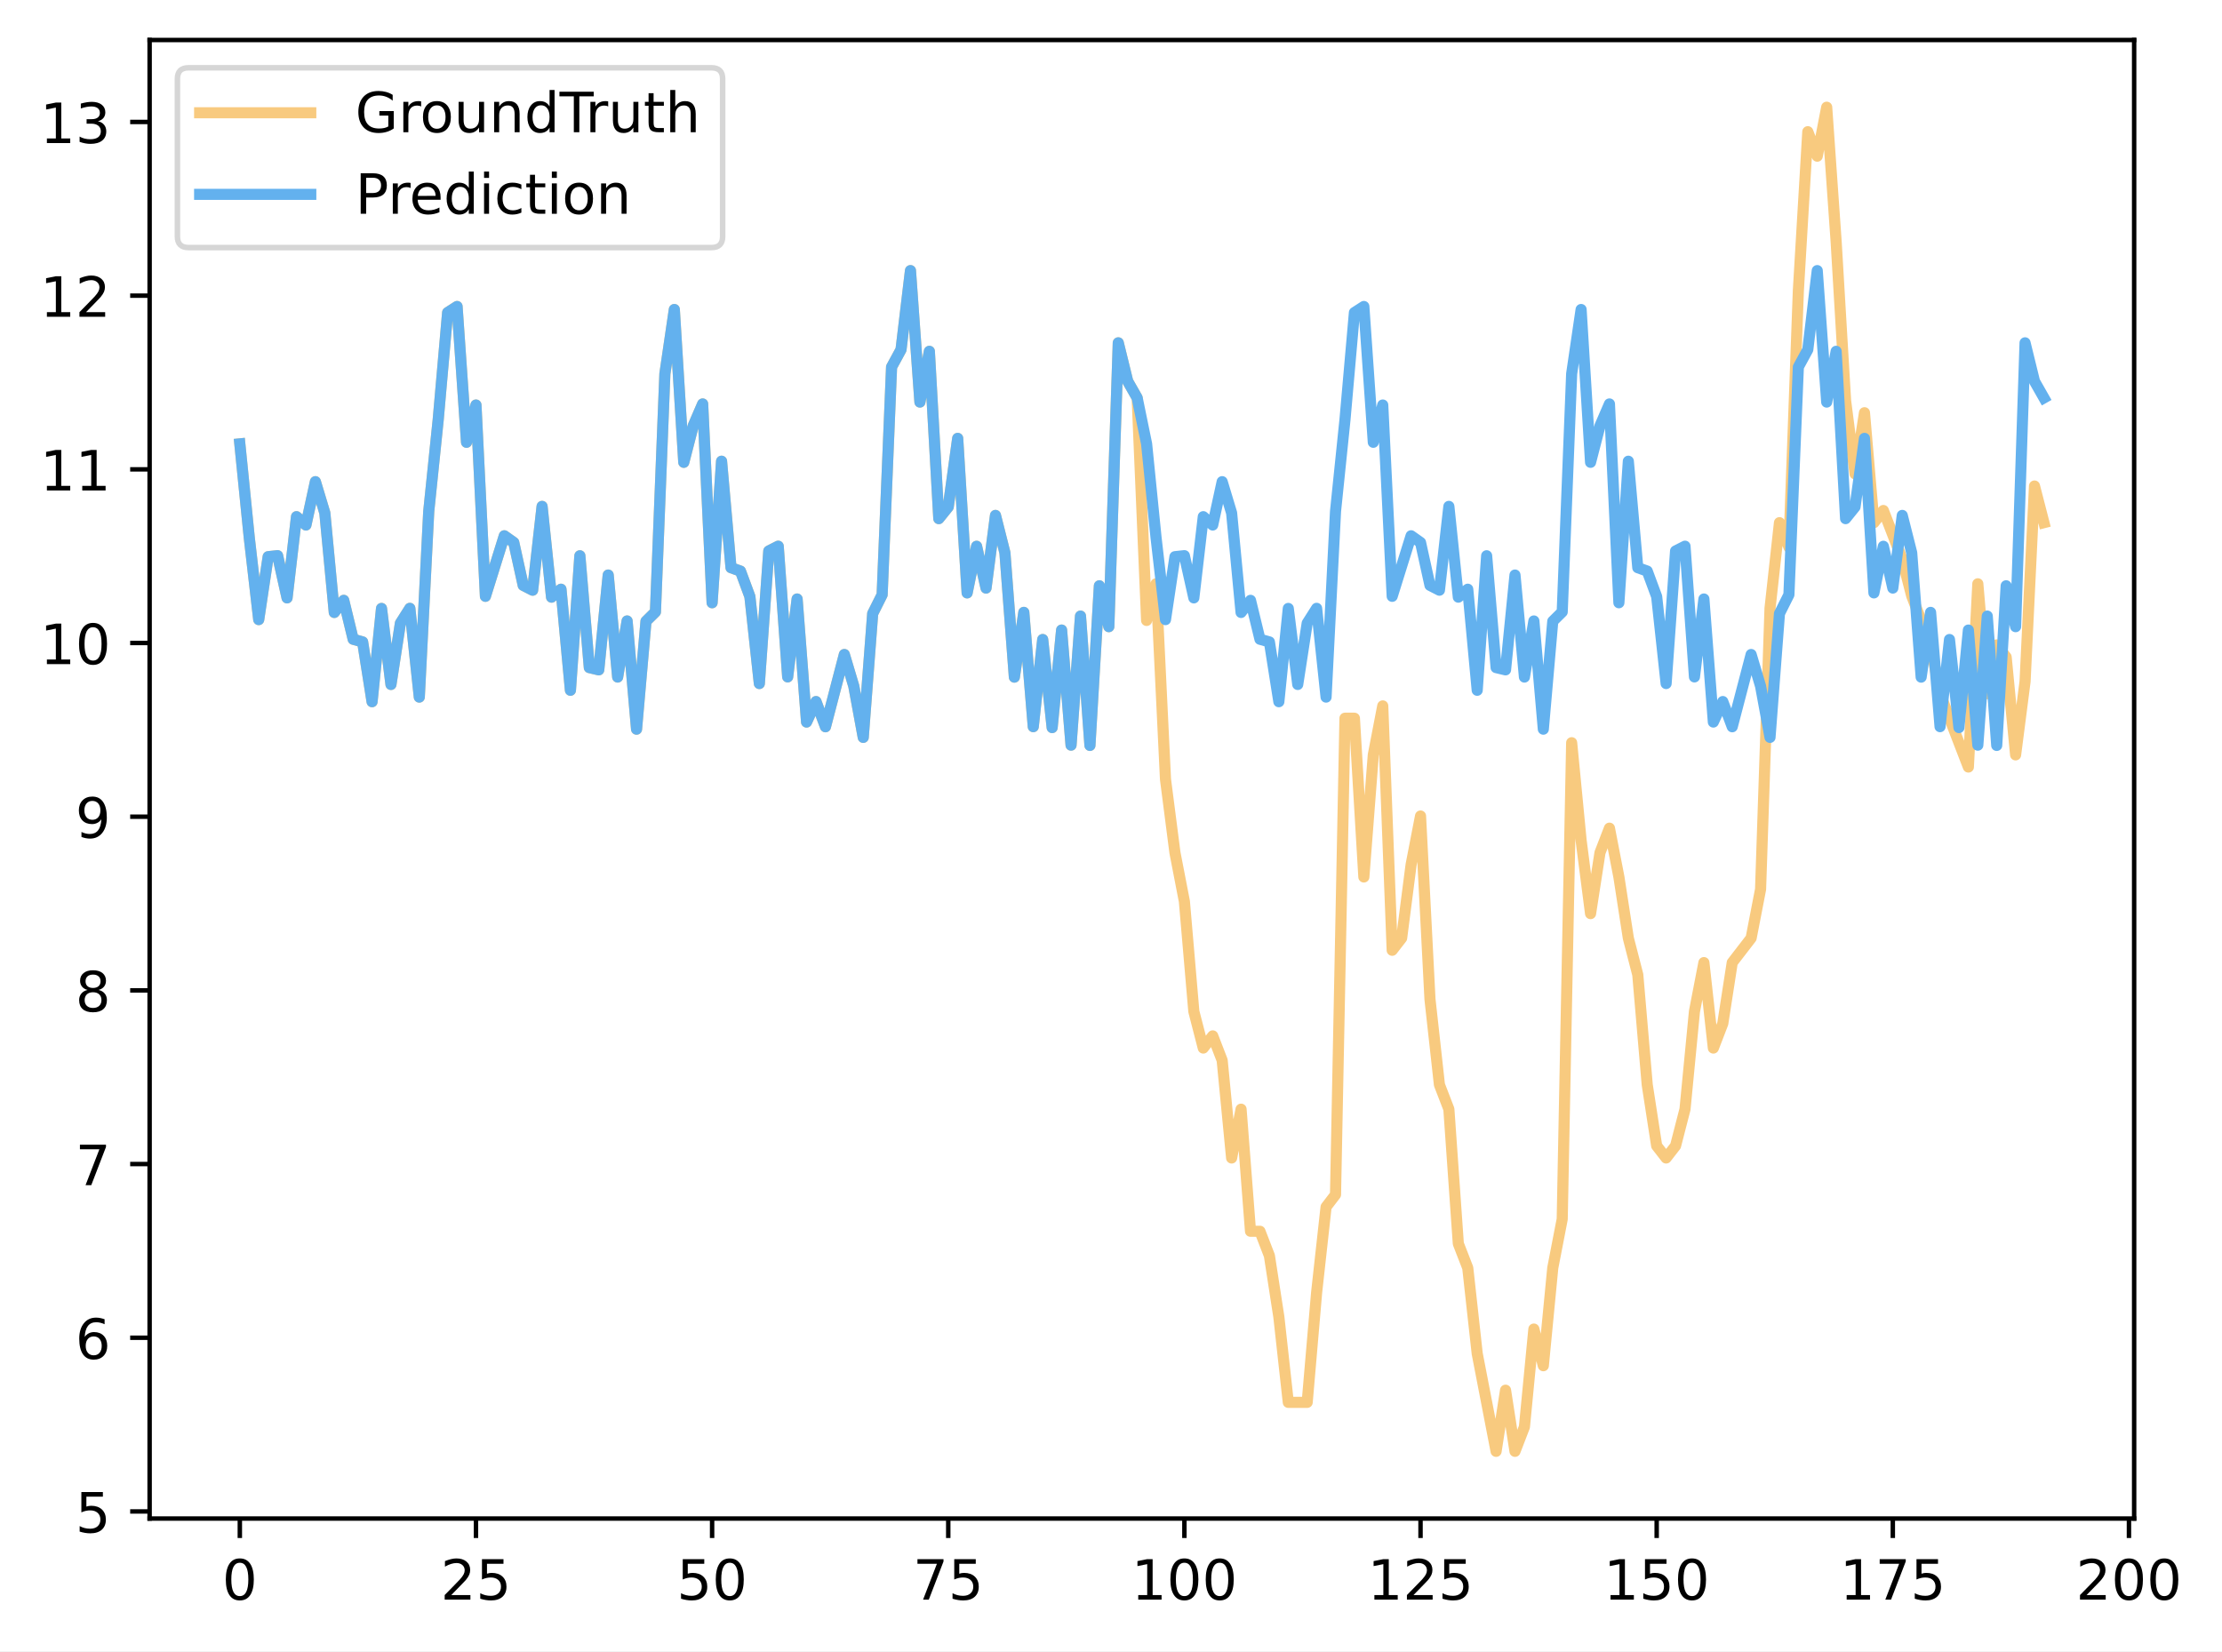
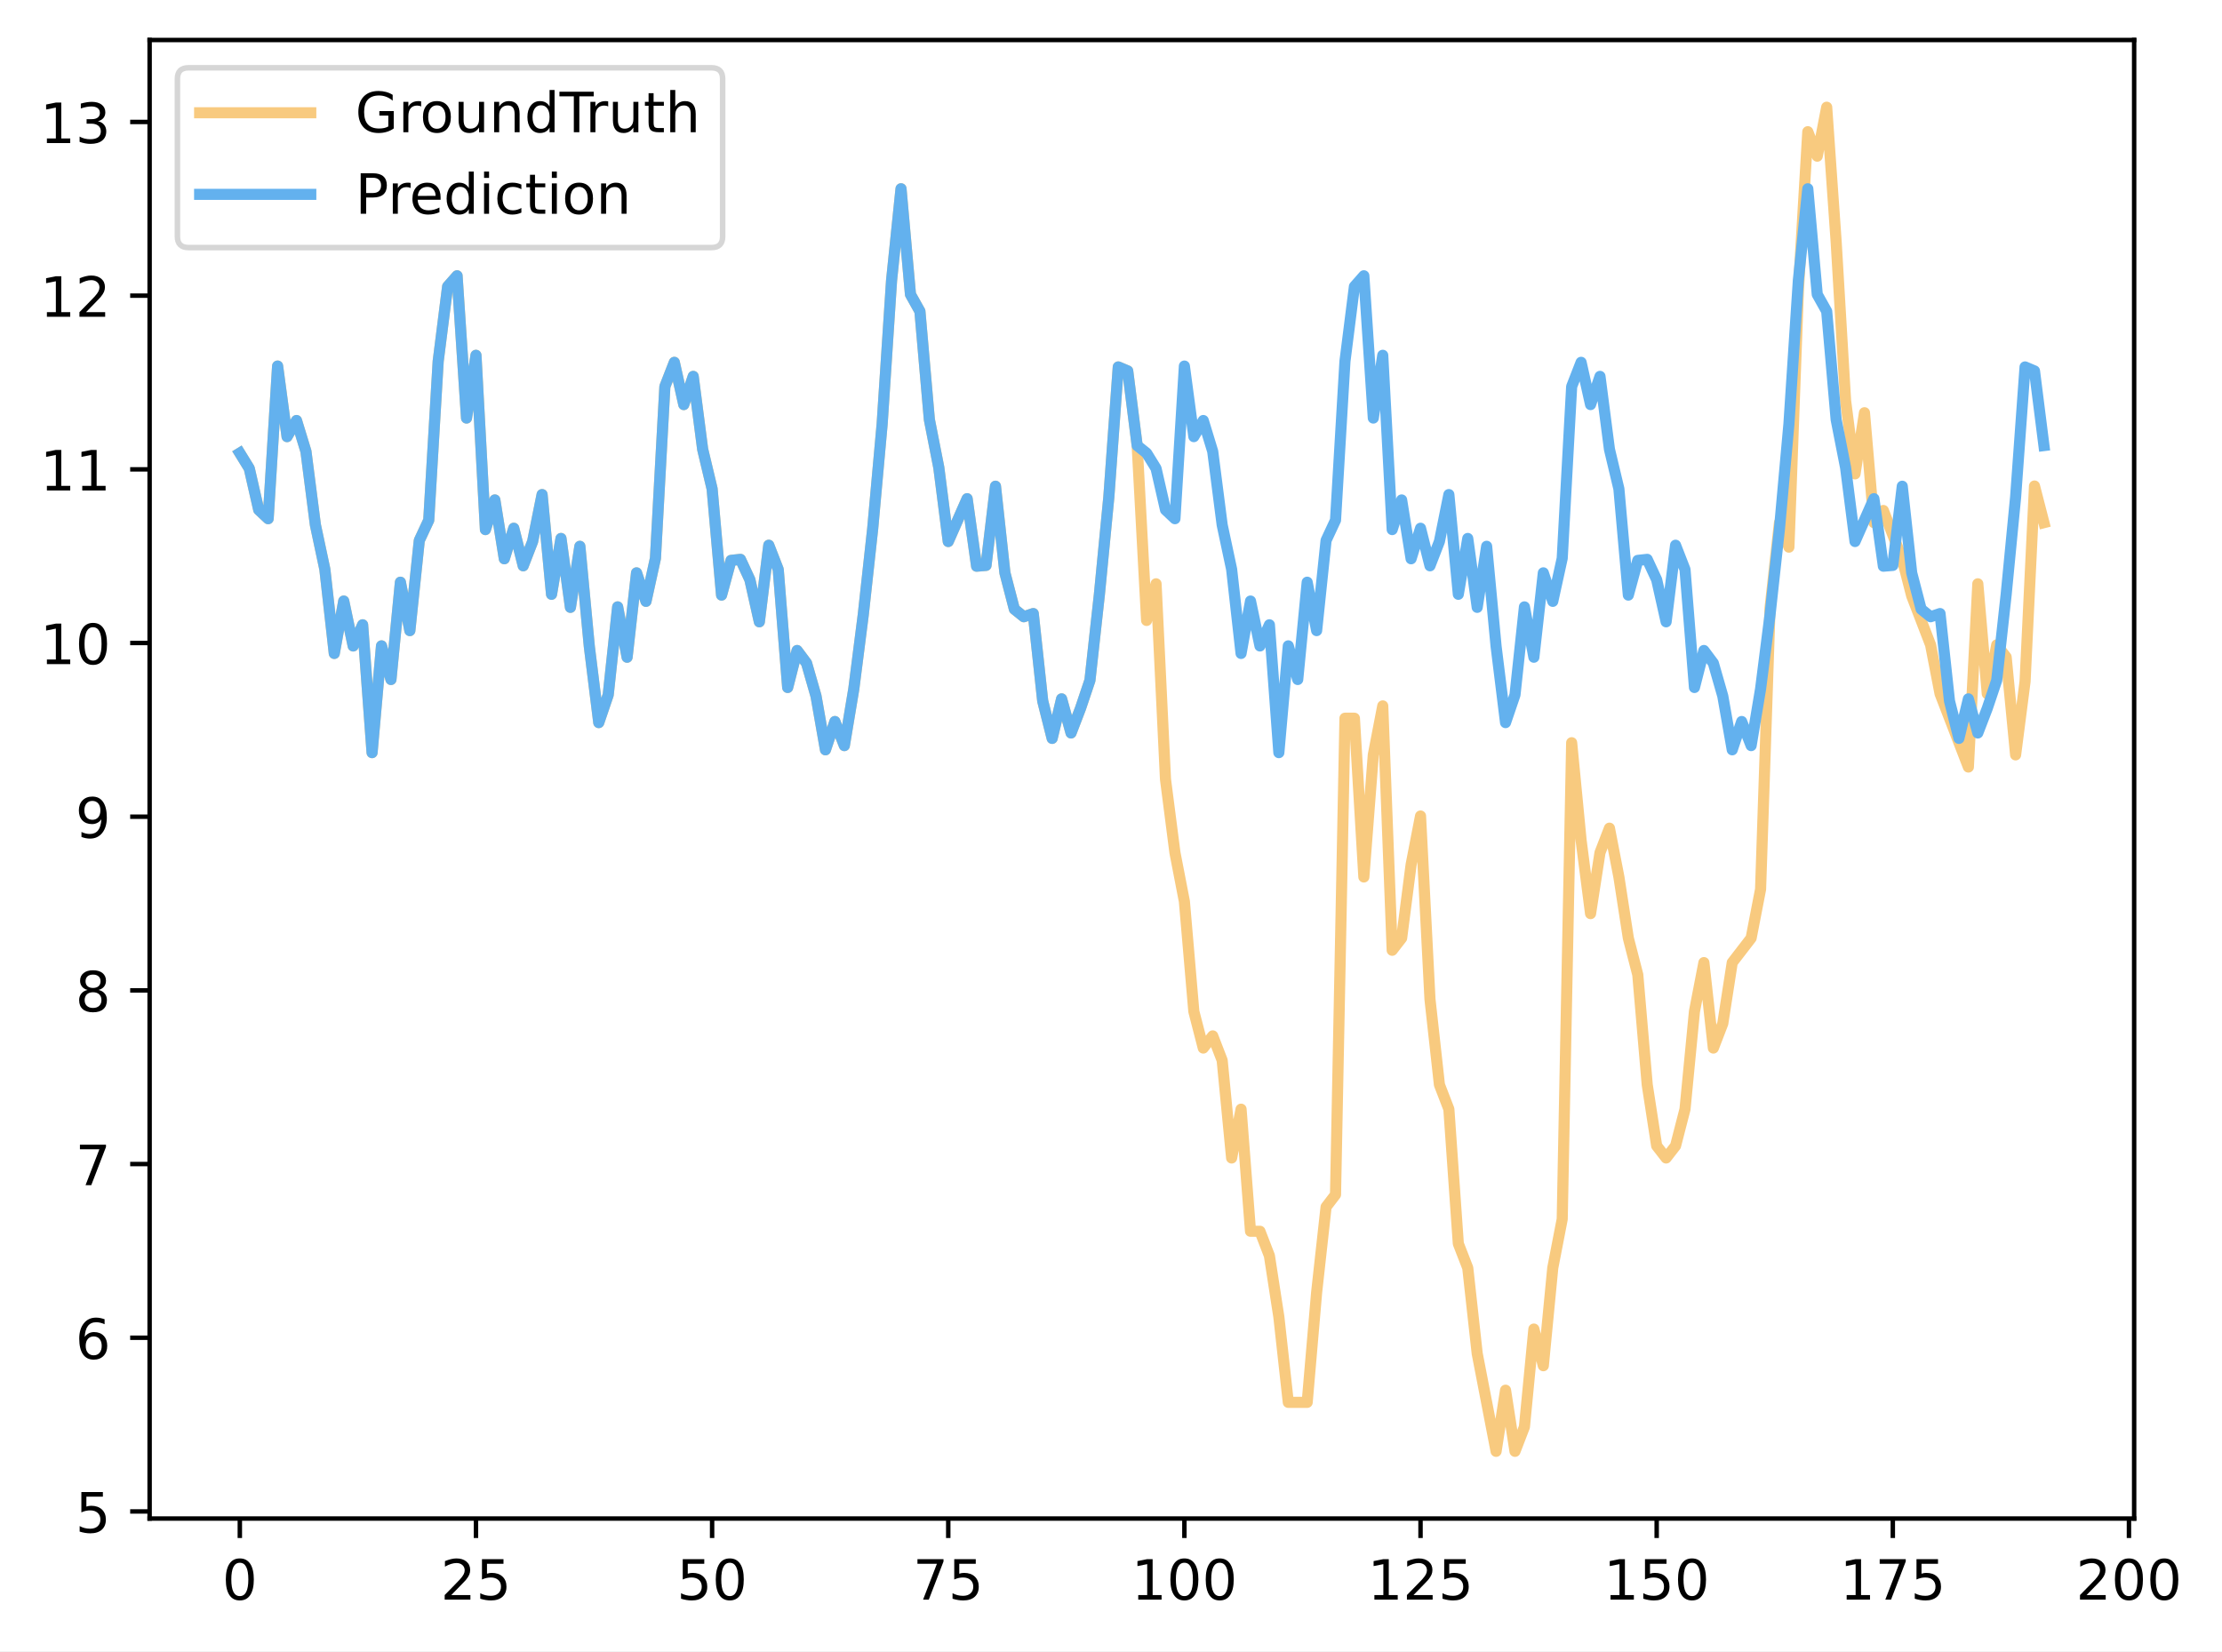
<svg xmlns="http://www.w3.org/2000/svg" xmlns:xlink="http://www.w3.org/1999/xlink" width="399.854pt" height="297.19pt" viewBox="0 0 399.854 297.19" version="1.1">
  <defs>
    <style type="text/css">*{stroke-linejoin: round; stroke-linecap: butt}</style>
  </defs>
  <g id="figure_1">
    <g id="patch_1">
      <path d="M 0 297.19  L 399.854 297.19  L 399.854 0  L 0 0  z " style="fill: #ffffff" />
    </g>
    <g id="axes_1">
      <g id="patch_2">
        <path d="M 26.925 273.312  L 384.045 273.312  L 384.045 7.2  L 26.925 7.2  z " style="fill: #ffffff" />
      </g>
      <g id="matplotlib.axis_1">
        <g id="xtick_1">
          <g id="line2d_1">
            <defs>
-               <path id="m4d8e93de77" d="M 0 0  L 0 3.5  " style="stroke: #000000; stroke-width: 0.8" />
+               <path id="med0fd4800f" d="M 0 0  L 0 3.5  " style="stroke: #000000; stroke-width: 0.8" />
            </defs>
            <g>
-               <use xlink:href="#m4d8e93de77" x="43.158" y="273.312" style="stroke: #000000; stroke-width: 0.8" />
+               <use xlink:href="#med0fd4800f" x="43.158" y="273.312" style="stroke: #000000; stroke-width: 0.8" />
            </g>
          </g>
          <g id="text_1">
            <g transform="translate(39.97648 287.9104) scale(0.1 -0.1)">
              <defs>
                <path id="DejaVuSans-30" d="M 2034 4250  Q 1547 4250 1301 3770  Q 1056 3291 1056 2328  Q 1056 1369 1301 889  Q 1547 409 2034 409  Q 2525 409 2770 889  Q 3016 1369 3016 2328  Q 3016 3291 2770 3770  Q 2525 4250 2034 4250  z M 2034 4750  Q 2819 4750 3233 4129  Q 3647 3509 3647 2328  Q 3647 1150 3233 529  Q 2819 -91 2034 -91  Q 1250 -91 836 529  Q 422 1150 422 2328  Q 422 3509 836 4129  Q 1250 4750 2034 4750  z " transform="scale(0.015625)" />
              </defs>
              <use xlink:href="#DejaVuSans-30" />
            </g>
          </g>
        </g>
        <g id="xtick_2">
          <g id="line2d_2">
            <g>
-               <use xlink:href="#m4d8e93de77" x="85.652" y="273.312" style="stroke: #000000; stroke-width: 0.8" />
+               <use xlink:href="#med0fd4800f" x="85.652" y="273.312" style="stroke: #000000; stroke-width: 0.8" />
            </g>
          </g>
          <g id="text_2">
            <g transform="translate(79.28928 287.9104) scale(0.1 -0.1)">
              <defs>
                <path id="DejaVuSans-32" d="M 1228 531  L 3431 531  L 3431 0  L 469 0  L 469 531  Q 828 903 1448 1529  Q 2069 2156 2228 2338  Q 2531 2678 2651 2914  Q 2772 3150 2772 3378  Q 2772 3750 2511 3984  Q 2250 4219 1831 4219  Q 1534 4219 1204 4116  Q 875 4013 500 3803  L 500 4441  Q 881 4594 1212 4672  Q 1544 4750 1819 4750  Q 2544 4750 2975 4387  Q 3406 4025 3406 3419  Q 3406 3131 3298 2873  Q 3191 2616 2906 2266  Q 2828 2175 2409 1742  Q 1991 1309 1228 531  z " transform="scale(0.015625)" />
                <path id="DejaVuSans-35" d="M 691 4666  L 3169 4666  L 3169 4134  L 1269 4134  L 1269 2991  Q 1406 3038 1543 3061  Q 1681 3084 1819 3084  Q 2600 3084 3056 2656  Q 3513 2228 3513 1497  Q 3513 744 3044 326  Q 2575 -91 1722 -91  Q 1428 -91 1123 -41  Q 819 9 494 109  L 494 744  Q 775 591 1075 516  Q 1375 441 1709 441  Q 2250 441 2565 725  Q 2881 1009 2881 1497  Q 2881 1984 2565 2268  Q 2250 2553 1709 2553  Q 1456 2553 1204 2497  Q 953 2441 691 2322  L 691 4666  z " transform="scale(0.015625)" />
              </defs>
              <use xlink:href="#DejaVuSans-32" />
              <use xlink:href="#DejaVuSans-35" x="63.623" />
            </g>
          </g>
        </g>
        <g id="xtick_3">
          <g id="line2d_3">
            <g>
-               <use xlink:href="#m4d8e93de77" x="128.146" y="273.312" style="stroke: #000000; stroke-width: 0.8" />
+               <use xlink:href="#med0fd4800f" x="128.146" y="273.312" style="stroke: #000000; stroke-width: 0.8" />
            </g>
          </g>
          <g id="text_3">
            <g transform="translate(121.7833 287.9104) scale(0.1 -0.1)">
              <use xlink:href="#DejaVuSans-35" />
              <use xlink:href="#DejaVuSans-30" x="63.623" />
            </g>
          </g>
        </g>
        <g id="xtick_4">
          <g id="line2d_4">
            <g>
-               <use xlink:href="#m4d8e93de77" x="170.64" y="273.312" style="stroke: #000000; stroke-width: 0.8" />
+               <use xlink:href="#med0fd4800f" x="170.64" y="273.312" style="stroke: #000000; stroke-width: 0.8" />
            </g>
          </g>
          <g id="text_4">
            <g transform="translate(164.2774 287.9104) scale(0.1 -0.1)">
              <defs>
                <path id="DejaVuSans-37" d="M 525 4666  L 3525 4666  L 3525 4397  L 1831 0  L 1172 0  L 2766 4134  L 525 4134  L 525 4666  z " transform="scale(0.015625)" />
              </defs>
              <use xlink:href="#DejaVuSans-37" />
              <use xlink:href="#DejaVuSans-35" x="63.623" />
            </g>
          </g>
        </g>
        <g id="xtick_5">
          <g id="line2d_5">
            <g>
-               <use xlink:href="#m4d8e93de77" x="213.134" y="273.312" style="stroke: #000000; stroke-width: 0.8" />
+               <use xlink:href="#med0fd4800f" x="213.134" y="273.312" style="stroke: #000000; stroke-width: 0.8" />
            </g>
          </g>
          <g id="text_5">
            <g transform="translate(203.5902 287.9104) scale(0.1 -0.1)">
              <defs>
                <path id="DejaVuSans-31" d="M 794 531  L 1825 531  L 1825 4091  L 703 3866  L 703 4441  L 1819 4666  L 2450 4666  L 2450 531  L 3481 531  L 3481 0  L 794 0  L 794 531  z " transform="scale(0.015625)" />
              </defs>
              <use xlink:href="#DejaVuSans-31" />
              <use xlink:href="#DejaVuSans-30" x="63.623" />
              <use xlink:href="#DejaVuSans-30" x="127.246" />
            </g>
          </g>
        </g>
        <g id="xtick_6">
          <g id="line2d_6">
            <g>
-               <use xlink:href="#m4d8e93de77" x="255.628" y="273.312" style="stroke: #000000; stroke-width: 0.8" />
+               <use xlink:href="#med0fd4800f" x="255.628" y="273.312" style="stroke: #000000; stroke-width: 0.8" />
            </g>
          </g>
          <g id="text_6">
            <g transform="translate(246.0842 287.9104) scale(0.1 -0.1)">
              <use xlink:href="#DejaVuSans-31" />
              <use xlink:href="#DejaVuSans-32" x="63.623" />
              <use xlink:href="#DejaVuSans-35" x="127.246" />
            </g>
          </g>
        </g>
        <g id="xtick_7">
          <g id="line2d_7">
            <g>
-               <use xlink:href="#m4d8e93de77" x="298.122" y="273.312" style="stroke: #000000; stroke-width: 0.8" />
+               <use xlink:href="#med0fd4800f" x="298.122" y="273.312" style="stroke: #000000; stroke-width: 0.8" />
            </g>
          </g>
          <g id="text_7">
            <g transform="translate(288.5783 287.9104) scale(0.1 -0.1)">
              <use xlink:href="#DejaVuSans-31" />
              <use xlink:href="#DejaVuSans-35" x="63.623" />
              <use xlink:href="#DejaVuSans-30" x="127.246" />
            </g>
          </g>
        </g>
        <g id="xtick_8">
          <g id="line2d_8">
            <g>
-               <use xlink:href="#m4d8e93de77" x="340.616" y="273.312" style="stroke: #000000; stroke-width: 0.8" />
+               <use xlink:href="#med0fd4800f" x="340.616" y="273.312" style="stroke: #000000; stroke-width: 0.8" />
            </g>
          </g>
          <g id="text_8">
            <g transform="translate(331.0723 287.9104) scale(0.1 -0.1)">
              <use xlink:href="#DejaVuSans-31" />
              <use xlink:href="#DejaVuSans-37" x="63.623" />
              <use xlink:href="#DejaVuSans-35" x="127.246" />
            </g>
          </g>
        </g>
        <g id="xtick_9">
          <g id="line2d_9">
            <g>
-               <use xlink:href="#m4d8e93de77" x="383.11" y="273.312" style="stroke: #000000; stroke-width: 0.8" />
+               <use xlink:href="#med0fd4800f" x="383.11" y="273.312" style="stroke: #000000; stroke-width: 0.8" />
            </g>
          </g>
          <g id="text_9">
            <g transform="translate(373.5664 287.9104) scale(0.1 -0.1)">
              <use xlink:href="#DejaVuSans-32" />
              <use xlink:href="#DejaVuSans-30" x="63.623" />
              <use xlink:href="#DejaVuSans-30" x="127.246" />
            </g>
          </g>
        </g>
      </g>
      <g id="matplotlib.axis_2">
        <g id="ytick_1">
          <g id="line2d_10">
            <defs>
-               <path id="m769e7d3921" d="M 0 0  L -3.5 0  " style="stroke: #000000; stroke-width: 0.8" />
+               <path id="m3f8e3d8722" d="M 0 0  L -3.5 0  " style="stroke: #000000; stroke-width: 0.8" />
            </defs>
            <g>
-               <use xlink:href="#m769e7d3921" x="26.925" y="272.032" style="stroke: #000000; stroke-width: 0.8" />
+               <use xlink:href="#m3f8e3d8722" x="26.925" y="272.032" style="stroke: #000000; stroke-width: 0.8" />
            </g>
          </g>
          <g id="text_10">
            <g transform="translate(13.5625 275.8311) scale(0.1 -0.1)">
              <use xlink:href="#DejaVuSans-35" />
            </g>
          </g>
        </g>
        <g id="ytick_2">
          <g id="line2d_11">
            <g>
-               <use xlink:href="#m769e7d3921" x="26.925" y="240.772" style="stroke: #000000; stroke-width: 0.8" />
+               <use xlink:href="#m3f8e3d8722" x="26.925" y="240.772" style="stroke: #000000; stroke-width: 0.8" />
            </g>
          </g>
          <g id="text_11">
            <g transform="translate(13.5625 244.5713) scale(0.1 -0.1)">
              <defs>
                <path id="DejaVuSans-36" d="M 2113 2584  Q 1688 2584 1439 2293  Q 1191 2003 1191 1497  Q 1191 994 1439 701  Q 1688 409 2113 409  Q 2538 409 2786 701  Q 3034 994 3034 1497  Q 3034 2003 2786 2293  Q 2538 2584 2113 2584  z M 3366 4563  L 3366 3988  Q 3128 4100 2886 4159  Q 2644 4219 2406 4219  Q 1781 4219 1451 3797  Q 1122 3375 1075 2522  Q 1259 2794 1537 2939  Q 1816 3084 2150 3084  Q 2853 3084 3261 2657  Q 3669 2231 3669 1497  Q 3669 778 3244 343  Q 2819 -91 2113 -91  Q 1303 -91 875 529  Q 447 1150 447 2328  Q 447 3434 972 4092  Q 1497 4750 2381 4750  Q 2619 4750 2861 4703  Q 3103 4656 3366 4563  z " transform="scale(0.015625)" />
              </defs>
              <use xlink:href="#DejaVuSans-36" />
            </g>
          </g>
        </g>
        <g id="ytick_3">
          <g id="line2d_12">
            <g>
-               <use xlink:href="#m769e7d3921" x="26.925" y="209.512" style="stroke: #000000; stroke-width: 0.8" />
+               <use xlink:href="#m3f8e3d8722" x="26.925" y="209.512" style="stroke: #000000; stroke-width: 0.8" />
            </g>
          </g>
          <g id="text_12">
            <g transform="translate(13.5625 213.3114) scale(0.1 -0.1)">
              <use xlink:href="#DejaVuSans-37" />
            </g>
          </g>
        </g>
        <g id="ytick_4">
          <g id="line2d_13">
            <g>
-               <use xlink:href="#m769e7d3921" x="26.925" y="178.252" style="stroke: #000000; stroke-width: 0.8" />
+               <use xlink:href="#m3f8e3d8722" x="26.925" y="178.252" style="stroke: #000000; stroke-width: 0.8" />
            </g>
          </g>
          <g id="text_13">
            <g transform="translate(13.5625 182.0516) scale(0.1 -0.1)">
              <defs>
                <path id="DejaVuSans-38" d="M 2034 2216  Q 1584 2216 1326 1975  Q 1069 1734 1069 1313  Q 1069 891 1326 650  Q 1584 409 2034 409  Q 2484 409 2743 651  Q 3003 894 3003 1313  Q 3003 1734 2745 1975  Q 2488 2216 2034 2216  z M 1403 2484  Q 997 2584 770 2862  Q 544 3141 544 3541  Q 544 4100 942 4425  Q 1341 4750 2034 4750  Q 2731 4750 3128 4425  Q 3525 4100 3525 3541  Q 3525 3141 3298 2862  Q 3072 2584 2669 2484  Q 3125 2378 3379 2068  Q 3634 1759 3634 1313  Q 3634 634 3220 271  Q 2806 -91 2034 -91  Q 1263 -91 848 271  Q 434 634 434 1313  Q 434 1759 690 2068  Q 947 2378 1403 2484  z M 1172 3481  Q 1172 3119 1398 2916  Q 1625 2713 2034 2713  Q 2441 2713 2670 2916  Q 2900 3119 2900 3481  Q 2900 3844 2670 4047  Q 2441 4250 2034 4250  Q 1625 4250 1398 4047  Q 1172 3844 1172 3481  z " transform="scale(0.015625)" />
              </defs>
              <use xlink:href="#DejaVuSans-38" />
            </g>
          </g>
        </g>
        <g id="ytick_5">
          <g id="line2d_14">
            <g>
-               <use xlink:href="#m769e7d3921" x="26.925" y="146.992" style="stroke: #000000; stroke-width: 0.8" />
+               <use xlink:href="#m3f8e3d8722" x="26.925" y="146.992" style="stroke: #000000; stroke-width: 0.8" />
            </g>
          </g>
          <g id="text_14">
            <g transform="translate(13.5625 150.7917) scale(0.1 -0.1)">
              <defs>
                <path id="DejaVuSans-39" d="M 703 97  L 703 672  Q 941 559 1184 500  Q 1428 441 1663 441  Q 2288 441 2617 861  Q 2947 1281 2994 2138  Q 2813 1869 2534 1725  Q 2256 1581 1919 1581  Q 1219 1581 811 2004  Q 403 2428 403 3163  Q 403 3881 828 4315  Q 1253 4750 1959 4750  Q 2769 4750 3195 4129  Q 3622 3509 3622 2328  Q 3622 1225 3098 567  Q 2575 -91 1691 -91  Q 1453 -91 1209 -44  Q 966 3 703 97  z M 1959 2075  Q 2384 2075 2632 2365  Q 2881 2656 2881 3163  Q 2881 3666 2632 3958  Q 2384 4250 1959 4250  Q 1534 4250 1286 3958  Q 1038 3666 1038 3163  Q 1038 2656 1286 2365  Q 1534 2075 1959 2075  z " transform="scale(0.015625)" />
              </defs>
              <use xlink:href="#DejaVuSans-39" />
            </g>
          </g>
        </g>
        <g id="ytick_6">
          <g id="line2d_15">
            <g>
-               <use xlink:href="#m769e7d3921" x="26.925" y="115.733" style="stroke: #000000; stroke-width: 0.8" />
+               <use xlink:href="#m3f8e3d8722" x="26.925" y="115.733" style="stroke: #000000; stroke-width: 0.8" />
            </g>
          </g>
          <g id="text_15">
            <g transform="translate(7.2 119.5319) scale(0.1 -0.1)">
              <use xlink:href="#DejaVuSans-31" />
              <use xlink:href="#DejaVuSans-30" x="63.623" />
            </g>
          </g>
        </g>
        <g id="ytick_7">
          <g id="line2d_16">
            <g>
-               <use xlink:href="#m769e7d3921" x="26.925" y="84.473" style="stroke: #000000; stroke-width: 0.8" />
+               <use xlink:href="#m3f8e3d8722" x="26.925" y="84.473" style="stroke: #000000; stroke-width: 0.8" />
            </g>
          </g>
          <g id="text_16">
            <g transform="translate(7.2 88.27201) scale(0.1 -0.1)">
              <use xlink:href="#DejaVuSans-31" />
              <use xlink:href="#DejaVuSans-31" x="63.623" />
            </g>
          </g>
        </g>
        <g id="ytick_8">
          <g id="line2d_17">
            <g>
-               <use xlink:href="#m769e7d3921" x="26.925" y="53.213" style="stroke: #000000; stroke-width: 0.8" />
+               <use xlink:href="#m3f8e3d8722" x="26.925" y="53.213" style="stroke: #000000; stroke-width: 0.8" />
            </g>
          </g>
          <g id="text_17">
            <g transform="translate(7.2 57.01216) scale(0.1 -0.1)">
              <use xlink:href="#DejaVuSans-31" />
              <use xlink:href="#DejaVuSans-32" x="63.623" />
            </g>
          </g>
        </g>
        <g id="ytick_9">
          <g id="line2d_18">
            <g>
-               <use xlink:href="#m769e7d3921" x="26.925" y="21.953" style="stroke: #000000; stroke-width: 0.8" />
+               <use xlink:href="#m3f8e3d8722" x="26.925" y="21.953" style="stroke: #000000; stroke-width: 0.8" />
            </g>
          </g>
          <g id="text_18">
            <g transform="translate(7.2 25.75231) scale(0.1 -0.1)">
              <defs>
                <path id="DejaVuSans-33" d="M 2597 2516  Q 3050 2419 3304 2112  Q 3559 1806 3559 1356  Q 3559 666 3084 287  Q 2609 -91 1734 -91  Q 1441 -91 1130 -33  Q 819 25 488 141  L 488 750  Q 750 597 1062 519  Q 1375 441 1716 441  Q 2309 441 2620 675  Q 2931 909 2931 1356  Q 2931 1769 2642 2001  Q 2353 2234 1838 2234  L 1294 2234  L 1294 2753  L 1863 2753  Q 2328 2753 2575 2939  Q 2822 3125 2822 3475  Q 2822 3834 2567 4026  Q 2313 4219 1838 4219  Q 1578 4219 1281 4162  Q 984 4106 628 3988  L 628 4550  Q 988 4650 1302 4700  Q 1616 4750 1894 4750  Q 2613 4750 3031 4423  Q 3450 4097 3450 3541  Q 3450 3153 3228 2886  Q 3006 2619 2597 2516  z " transform="scale(0.015625)" />
              </defs>
              <use xlink:href="#DejaVuSans-31" />
              <use xlink:href="#DejaVuSans-33" x="63.623" />
            </g>
          </g>
        </g>
      </g>
      <g id="line2d_19">
-         <path d="M 43.158 79.889  L 44.857 96.779  L 46.557 111.52  L 48.257 100.191  L 49.957 100.01  L 51.657 107.61  L 53.356 92.991  L 55.056 94.495  L 56.756 86.692  L 58.456 92.333  L 60.155 110.233  L 61.855 108.049  L 63.555 115.055  L 65.255 115.532  L 66.954 126.297  L 68.654 109.507  L 70.354 123.192  L 72.054 112.165  L 73.753 109.489  L 75.453 125.466  L 77.153 92.031  L 78.853 75.564  L 80.552 56.257  L 82.252 55.161  L 83.952 79.605  L 85.652 72.895  L 87.352 107.328  L 90.751 96.431  L 92.451 97.634  L 94.151 105.354  L 95.85 106.226  L 97.55 91.139  L 99.25 107.479  L 100.95 106.048  L 102.649 124.237  L 104.349 100.026  L 106.049 120.155  L 107.749 120.561  L 109.448 103.497  L 111.148 121.858  L 112.848 111.762  L 114.548 131.239  L 116.247 111.818  L 117.947 110.136  L 119.647 67.271  L 121.347 55.704  L 123.047 83.211  L 124.746 76.635  L 126.446 72.701  L 128.146 108.485  L 129.846 83.011  L 131.545 102.176  L 133.245 102.784  L 134.945 107.376  L 136.645 123.027  L 138.344 99.169  L 140.044 98.305  L 141.744 121.831  L 143.444 107.809  L 145.143 129.956  L 146.843 126.267  L 148.543 130.806  L 151.942 117.799  L 153.642 123.498  L 155.342 132.716  L 157.042 110.43  L 158.742 107.038  L 160.441 66.054  L 162.141 62.926  L 163.841 48.703  L 165.541 72.366  L 167.24 63.229  L 168.94 93.346  L 170.64 91.236  L 172.34 78.896  L 174.039 106.711  L 175.739 98.32  L 177.439 105.843  L 179.139 92.765  L 180.838 99.496  L 182.538 121.873  L 184.238 110.215  L 185.938 130.789  L 187.637 115.099  L 189.337 130.954  L 191.037 113.4  L 192.737 134.114  L 194.437 110.882  L 196.136 134.164  L 197.836 105.43  L 199.536 112.79  L 201.236 61.702  L 202.935 68.627  L 204.635 71.612  L 206.335 111.669  L 208.035 105.073  L 209.734 140.272  L 211.434 153.463  L 213.134 162.247  L 214.834 182.035  L 216.533 188.631  L 218.233 186.442  L 219.933 190.85  L 221.633 208.418  L 223.333 199.634  L 225.032 221.61  L 226.732 221.61  L 228.432 226.017  L 230.132 237.021  L 231.831 252.401  L 235.231 252.401  L 236.931 232.613  L 238.63 217.233  L 240.33 215.014  L 242.03 129.268  L 243.73 129.268  L 245.429 157.84  L 247.129 135.864  L 248.829 127.049  L 250.529 171.031  L 252.228 168.843  L 253.928 155.651  L 255.628 146.867  L 257.328 179.847  L 259.028 195.226  L 260.727 199.634  L 262.427 223.829  L 264.127 228.206  L 265.827 243.617  L 269.226 261.216  L 270.926 250.213  L 272.626 261.216  L 274.325 256.808  L 276.025 239.209  L 277.725 245.805  L 279.425 228.206  L 281.124 219.422  L 282.824 133.676  L 284.524 151.244  L 286.224 164.435  L 287.923 153.463  L 289.623 149.056  L 291.323 157.84  L 293.023 168.843  L 294.723 175.439  L 296.422 195.226  L 298.122 206.23  L 299.822 208.418  L 301.522 206.23  L 303.221 199.634  L 304.921 182.035  L 306.621 173.251  L 308.321 188.631  L 310.02 184.223  L 311.72 173.251  L 315.12 168.843  L 316.819 160.059  L 318.519 109.481  L 320.219 94.07  L 321.919 98.477  L 323.618 52.306  L 325.318 23.704  L 327.018 28.111  L 328.718 19.296  L 330.418 43.491  L 332.117 72.094  L 333.817 85.286  L 335.517 74.282  L 337.217 94.07  L 338.916 91.881  L 342.316 100.665  L 344.016 107.261  L 347.415 116.076  L 349.115 124.861  L 354.214 138.052  L 355.914 105.073  L 357.614 124.861  L 359.313 116.076  L 361.013 118.265  L 362.713 135.864  L 364.413 122.672  L 366.113 87.474  L 367.812 94.07  L 367.812 94.07  " clip-path="url(#pcbdd9c1a78)" style="fill: none; stroke: #f8ca7f; stroke-width: 2; stroke-linecap: square" />
+         <path d="M 43.158 81.553  L 44.857 84.314  L 46.557 91.759  L 48.257 93.357  L 49.957 65.884  L 51.657 78.586  L 53.356 75.684  L 55.056 81.252  L 56.756 94.473  L 58.456 102.457  L 60.155 117.609  L 61.855 108.177  L 63.555 116.264  L 65.255 112.451  L 66.954 135.463  L 68.654 116.243  L 70.354 122.3  L 72.054 104.787  L 73.753 113.5  L 75.453 97.275  L 77.153 93.624  L 78.853 65.015  L 80.552 51.564  L 82.252 49.635  L 83.952 75.242  L 85.652 63.946  L 87.352 95.316  L 89.051 89.981  L 90.751 100.569  L 92.451 95.074  L 94.151 101.835  L 95.85 97.45  L 97.55 89.013  L 99.25 106.963  L 100.95 96.912  L 102.649 109.313  L 104.349 98.323  L 106.049 116.347  L 107.749 130.057  L 109.448 125.061  L 111.148 109.227  L 112.848 118.29  L 114.548 103.102  L 116.247 108.234  L 117.947 100.483  L 119.647 69.574  L 121.347 65.212  L 123.047 72.819  L 124.746 67.741  L 126.446 80.858  L 128.146 87.988  L 129.846 107.107  L 131.545 100.86  L 133.245 100.674  L 134.945 104.342  L 136.645 111.916  L 138.344 98.131  L 140.044 102.498  L 141.744 123.736  L 143.444 117.077  L 145.143 119.355  L 146.843 125.285  L 148.543 134.954  L 150.243 129.86  L 151.942 134.197  L 153.642 124.003  L 155.342 110.667  L 157.042 95.158  L 158.742 76.329  L 160.441 50.456  L 162.141 33.972  L 163.841 52.99  L 165.541 56.033  L 167.24 75.508  L 168.94 84.162  L 170.64 97.466  L 174.039 89.756  L 175.739 101.905  L 177.439 101.765  L 179.139 87.511  L 180.838 103.106  L 182.538 109.637  L 184.238 111.003  L 185.938 110.429  L 187.637 126.16  L 189.337 132.898  L 191.037 125.783  L 192.737 131.923  L 194.437 127.494  L 196.136 122.443  L 197.836 107.005  L 199.536 89.47  L 201.236 66.041  L 202.935 66.761  L 204.635 80.195  L 206.335 111.669  L 208.035 105.073  L 209.734 140.272  L 211.434 153.463  L 213.134 162.247  L 214.834 182.035  L 216.533 188.631  L 218.233 186.442  L 219.933 190.85  L 221.633 208.418  L 223.333 199.634  L 225.032 221.61  L 226.732 221.61  L 228.432 226.017  L 230.132 237.021  L 231.831 252.401  L 235.231 252.401  L 236.931 232.613  L 238.63 217.233  L 240.33 215.014  L 242.03 129.268  L 243.73 129.268  L 245.429 157.84  L 247.129 135.864  L 248.829 127.049  L 250.529 171.031  L 252.228 168.843  L 253.928 155.651  L 255.628 146.867  L 257.328 179.847  L 259.028 195.226  L 260.727 199.634  L 262.427 223.829  L 264.127 228.206  L 265.827 243.617  L 269.226 261.216  L 270.926 250.213  L 272.626 261.216  L 274.325 256.808  L 276.025 239.209  L 277.725 245.805  L 279.425 228.206  L 281.124 219.422  L 282.824 133.676  L 284.524 151.244  L 286.224 164.435  L 287.923 153.463  L 289.623 149.056  L 291.323 157.84  L 293.023 168.843  L 294.723 175.439  L 296.422 195.226  L 298.122 206.23  L 299.822 208.418  L 301.522 206.23  L 303.221 199.634  L 304.921 182.035  L 306.621 173.251  L 308.321 188.631  L 310.02 184.223  L 311.72 173.251  L 315.12 168.843  L 316.819 160.059  L 318.519 109.481  L 320.219 94.07  L 321.919 98.477  L 323.618 52.306  L 325.318 23.704  L 327.018 28.111  L 328.718 19.296  L 330.418 43.491  L 332.117 72.094  L 333.817 85.286  L 335.517 74.282  L 337.217 94.07  L 338.916 91.881  L 342.316 100.665  L 344.016 107.261  L 347.415 116.076  L 349.115 124.861  L 354.214 138.052  L 355.914 105.073  L 357.614 124.861  L 359.313 116.076  L 361.013 118.265  L 362.713 135.864  L 364.413 122.672  L 366.113 87.474  L 367.812 94.07  L 367.812 94.07  " clip-path="url(#p5e830c70c1)" style="fill: none; stroke: #f8ca7f; stroke-width: 2; stroke-linecap: square" />
      </g>
      <g id="line2d_20">
-         <path d="M 43.158 79.889  L 44.857 96.779  L 46.557 111.52  L 48.257 100.191  L 49.957 100.01  L 51.657 107.61  L 53.356 92.991  L 55.056 94.495  L 56.756 86.692  L 58.456 92.333  L 60.155 110.233  L 61.855 108.049  L 63.555 115.055  L 65.255 115.532  L 66.954 126.297  L 68.654 109.507  L 70.354 123.192  L 72.054 112.165  L 73.753 109.489  L 75.453 125.466  L 77.153 92.031  L 78.853 75.564  L 80.552 56.257  L 82.252 55.161  L 83.952 79.605  L 85.652 72.895  L 87.352 107.328  L 90.751 96.431  L 92.451 97.634  L 94.151 105.354  L 95.85 106.226  L 97.55 91.139  L 99.25 107.479  L 100.95 106.048  L 102.649 124.237  L 104.349 100.026  L 106.049 120.155  L 107.749 120.561  L 109.448 103.497  L 111.148 121.858  L 112.848 111.762  L 114.548 131.239  L 116.247 111.818  L 117.947 110.136  L 119.647 67.271  L 121.347 55.704  L 123.047 83.211  L 124.746 76.635  L 126.446 72.701  L 128.146 108.485  L 129.846 83.011  L 131.545 102.176  L 133.245 102.784  L 134.945 107.376  L 136.645 123.027  L 138.344 99.169  L 140.044 98.305  L 141.744 121.831  L 143.444 107.809  L 145.143 129.956  L 146.843 126.267  L 148.543 130.806  L 151.942 117.799  L 153.642 123.498  L 155.342 132.716  L 157.042 110.43  L 158.742 107.038  L 160.441 66.054  L 162.141 62.926  L 163.841 48.703  L 165.541 72.366  L 167.24 63.229  L 168.94 93.346  L 170.64 91.236  L 172.34 78.896  L 174.039 106.711  L 175.739 98.32  L 177.439 105.843  L 179.139 92.765  L 180.838 99.496  L 182.538 121.873  L 184.238 110.215  L 185.938 130.789  L 187.637 115.099  L 189.337 130.954  L 191.037 113.4  L 192.737 134.114  L 194.437 110.882  L 196.136 134.164  L 197.836 105.43  L 199.536 112.79  L 201.236 61.702  L 202.935 68.627  L 204.635 71.612  L 206.335 79.889  L 208.035 96.779  L 209.734 111.52  L 211.434 100.191  L 213.134 100.01  L 214.834 107.61  L 216.533 92.991  L 218.233 94.495  L 219.933 86.692  L 221.633 92.333  L 223.333 110.233  L 225.032 108.049  L 226.732 115.055  L 228.432 115.532  L 230.132 126.297  L 231.831 109.507  L 233.531 123.192  L 235.231 112.165  L 236.931 109.489  L 238.63 125.466  L 240.33 92.031  L 242.03 75.564  L 243.73 56.257  L 245.429 55.161  L 247.129 79.605  L 248.829 72.895  L 250.529 107.328  L 253.928 96.431  L 255.628 97.634  L 257.328 105.354  L 259.028 106.226  L 260.727 91.139  L 262.427 107.479  L 264.127 106.048  L 265.827 124.237  L 267.526 100.026  L 269.226 120.155  L 270.926 120.561  L 272.626 103.497  L 274.325 121.858  L 276.025 111.762  L 277.725 131.239  L 279.425 111.818  L 281.124 110.136  L 282.824 67.271  L 284.524 55.704  L 286.224 83.211  L 287.923 76.635  L 289.623 72.701  L 291.323 108.485  L 293.023 83.011  L 294.723 102.176  L 296.422 102.784  L 298.122 107.376  L 299.822 123.027  L 301.522 99.169  L 303.221 98.305  L 304.921 121.831  L 306.621 107.809  L 308.321 129.956  L 310.02 126.267  L 311.72 130.806  L 315.12 117.799  L 316.819 123.498  L 318.519 132.716  L 320.219 110.43  L 321.919 107.038  L 323.618 66.054  L 325.318 62.926  L 327.018 48.703  L 328.718 72.366  L 330.418 63.229  L 332.117 93.346  L 333.817 91.236  L 335.517 78.896  L 337.217 106.711  L 338.916 98.32  L 340.616 105.843  L 342.316 92.765  L 344.016 99.496  L 345.715 121.873  L 347.415 110.215  L 349.115 130.789  L 350.815 115.099  L 352.514 130.954  L 354.214 113.4  L 355.914 134.114  L 357.614 110.882  L 359.313 134.164  L 361.013 105.43  L 362.713 112.79  L 364.413 61.702  L 366.113 68.627  L 367.812 71.612  L 367.812 71.612  " clip-path="url(#pcbdd9c1a78)" style="fill: none; stroke: #63b1ee; stroke-width: 2; stroke-linecap: square" />
+         <path d="M 43.158 81.553  L 44.857 84.314  L 46.557 91.759  L 48.257 93.357  L 49.957 65.884  L 51.657 78.586  L 53.356 75.684  L 55.056 81.252  L 56.756 94.473  L 58.456 102.457  L 60.155 117.609  L 61.855 108.177  L 63.555 116.264  L 65.255 112.451  L 66.954 135.463  L 68.654 116.243  L 70.354 122.3  L 72.054 104.787  L 73.753 113.5  L 75.453 97.275  L 77.153 93.624  L 78.853 65.015  L 80.552 51.564  L 82.252 49.635  L 83.952 75.242  L 85.652 63.946  L 87.352 95.316  L 89.051 89.981  L 90.751 100.569  L 92.451 95.074  L 94.151 101.835  L 95.85 97.45  L 97.55 89.013  L 99.25 106.963  L 100.95 96.912  L 102.649 109.313  L 104.349 98.323  L 106.049 116.347  L 107.749 130.057  L 109.448 125.061  L 111.148 109.227  L 112.848 118.29  L 114.548 103.102  L 116.247 108.234  L 117.947 100.483  L 119.647 69.574  L 121.347 65.212  L 123.047 72.819  L 124.746 67.741  L 126.446 80.858  L 128.146 87.988  L 129.846 107.107  L 131.545 100.86  L 133.245 100.674  L 134.945 104.342  L 136.645 111.916  L 138.344 98.131  L 140.044 102.498  L 141.744 123.736  L 143.444 117.077  L 145.143 119.355  L 146.843 125.285  L 148.543 134.954  L 150.243 129.86  L 151.942 134.197  L 153.642 124.003  L 155.342 110.667  L 157.042 95.158  L 158.742 76.329  L 160.441 50.456  L 162.141 33.972  L 163.841 52.99  L 165.541 56.033  L 167.24 75.508  L 168.94 84.162  L 170.64 97.466  L 174.039 89.756  L 175.739 101.905  L 177.439 101.765  L 179.139 87.511  L 180.838 103.106  L 182.538 109.637  L 184.238 111.003  L 185.938 110.429  L 187.637 126.16  L 189.337 132.898  L 191.037 125.783  L 192.737 131.923  L 194.437 127.494  L 196.136 122.443  L 197.836 107.005  L 199.536 89.47  L 201.236 66.041  L 202.935 66.761  L 204.635 80.195  L 206.335 81.553  L 208.035 84.314  L 209.734 91.759  L 211.434 93.357  L 213.134 65.884  L 214.834 78.586  L 216.533 75.684  L 218.233 81.252  L 219.933 94.473  L 221.633 102.457  L 223.333 117.609  L 225.032 108.177  L 226.732 116.264  L 228.432 112.451  L 230.132 135.463  L 231.831 116.243  L 233.531 122.3  L 235.231 104.787  L 236.931 113.5  L 238.63 97.275  L 240.33 93.624  L 242.03 65.015  L 243.73 51.564  L 245.429 49.635  L 247.129 75.242  L 248.829 63.946  L 250.529 95.316  L 252.228 89.981  L 253.928 100.569  L 255.628 95.074  L 257.328 101.835  L 259.028 97.45  L 260.727 89.013  L 262.427 106.963  L 264.127 96.912  L 265.827 109.313  L 267.526 98.323  L 269.226 116.347  L 270.926 130.057  L 272.626 125.061  L 274.325 109.227  L 276.025 118.29  L 277.725 103.102  L 279.425 108.234  L 281.124 100.483  L 282.824 69.574  L 284.524 65.212  L 286.224 72.819  L 287.923 67.741  L 289.623 80.858  L 291.323 87.988  L 293.023 107.107  L 294.723 100.86  L 296.422 100.674  L 298.122 104.342  L 299.822 111.916  L 301.522 98.131  L 303.221 102.498  L 304.921 123.736  L 306.621 117.077  L 308.321 119.355  L 310.02 125.285  L 311.72 134.954  L 313.42 129.86  L 315.12 134.197  L 316.819 124.003  L 318.519 110.667  L 320.219 95.158  L 321.919 76.329  L 323.618 50.456  L 325.318 33.972  L 327.018 52.99  L 328.718 56.033  L 330.418 75.508  L 332.117 84.162  L 333.817 97.466  L 337.217 89.756  L 338.916 101.905  L 340.616 101.765  L 342.316 87.511  L 344.016 103.106  L 345.715 109.637  L 347.415 111.003  L 349.115 110.429  L 350.815 126.16  L 352.514 132.898  L 354.214 125.783  L 355.914 131.923  L 357.614 127.494  L 359.313 122.443  L 361.013 107.005  L 362.713 89.47  L 364.413 66.041  L 366.113 66.761  L 367.812 80.195  L 367.812 80.195  " clip-path="url(#p5e830c70c1)" style="fill: none; stroke: #63b1ee; stroke-width: 2; stroke-linecap: square" />
      </g>
      <g id="patch_3">
        <path d="M 26.925 273.312  L 26.925 7.2  " style="fill: none; stroke: #000000; stroke-width: 0.8; stroke-linejoin: miter; stroke-linecap: square" />
      </g>
      <g id="patch_4">
        <path d="M 384.045 273.312  L 384.045 7.2  " style="fill: none; stroke: #000000; stroke-width: 0.8; stroke-linejoin: miter; stroke-linecap: square" />
      </g>
      <g id="patch_5">
        <path d="M 26.925 273.312  L 384.045 273.312  " style="fill: none; stroke: #000000; stroke-width: 0.8; stroke-linejoin: miter; stroke-linecap: square" />
      </g>
      <g id="patch_6">
        <path d="M 26.925 7.2  L 384.045 7.2  " style="fill: none; stroke: #000000; stroke-width: 0.8; stroke-linejoin: miter; stroke-linecap: square" />
      </g>
      <g id="legend_1">
        <g id="patch_7">
          <path d="M 33.925 44.556  L 128.041 44.556  Q 130.041 44.556 130.041 42.556  L 130.041 14.2  Q 130.041 12.2 128.041 12.2  L 33.925 12.2  Q 31.925 12.2 31.925 14.2  L 31.925 42.556  Q 31.925 44.556 33.925 44.556  z " style="fill: #ffffff; opacity: 0.8; stroke: #cccccc; stroke-linejoin: miter" />
        </g>
        <g id="line2d_21">
          <path d="M 35.925 20.298  L 45.925 20.298  L 55.925 20.298  " style="fill: none; stroke: #f8ca7f; stroke-width: 2; stroke-linecap: square" />
        </g>
        <g id="text_19">
          <g transform="translate(63.925 23.79844) scale(0.1 -0.1)">
            <defs>
              <path id="DejaVuSans-47" d="M 3809 666  L 3809 1919  L 2778 1919  L 2778 2438  L 4434 2438  L 4434 434  Q 4069 175 3628 42  Q 3188 -91 2688 -91  Q 1594 -91 976 548  Q 359 1188 359 2328  Q 359 3472 976 4111  Q 1594 4750 2688 4750  Q 3144 4750 3555 4637  Q 3966 4525 4313 4306  L 4313 3634  Q 3963 3931 3569 4081  Q 3175 4231 2741 4231  Q 1884 4231 1454 3753  Q 1025 3275 1025 2328  Q 1025 1384 1454 906  Q 1884 428 2741 428  Q 3075 428 3337 486  Q 3600 544 3809 666  z " transform="scale(0.015625)" />
              <path id="DejaVuSans-72" d="M 2631 2963  Q 2534 3019 2420 3045  Q 2306 3072 2169 3072  Q 1681 3072 1420 2755  Q 1159 2438 1159 1844  L 1159 0  L 581 0  L 581 3500  L 1159 3500  L 1159 2956  Q 1341 3275 1631 3429  Q 1922 3584 2338 3584  Q 2397 3584 2469 3576  Q 2541 3569 2628 3553  L 2631 2963  z " transform="scale(0.015625)" />
              <path id="DejaVuSans-6f" d="M 1959 3097  Q 1497 3097 1228 2736  Q 959 2375 959 1747  Q 959 1119 1226 758  Q 1494 397 1959 397  Q 2419 397 2687 759  Q 2956 1122 2956 1747  Q 2956 2369 2687 2733  Q 2419 3097 1959 3097  z M 1959 3584  Q 2709 3584 3137 3096  Q 3566 2609 3566 1747  Q 3566 888 3137 398  Q 2709 -91 1959 -91  Q 1206 -91 779 398  Q 353 888 353 1747  Q 353 2609 779 3096  Q 1206 3584 1959 3584  z " transform="scale(0.015625)" />
              <path id="DejaVuSans-75" d="M 544 1381  L 544 3500  L 1119 3500  L 1119 1403  Q 1119 906 1312 657  Q 1506 409 1894 409  Q 2359 409 2629 706  Q 2900 1003 2900 1516  L 2900 3500  L 3475 3500  L 3475 0  L 2900 0  L 2900 538  Q 2691 219 2414 64  Q 2138 -91 1772 -91  Q 1169 -91 856 284  Q 544 659 544 1381  z M 1991 3584  L 1991 3584  z " transform="scale(0.015625)" />
              <path id="DejaVuSans-6e" d="M 3513 2113  L 3513 0  L 2938 0  L 2938 2094  Q 2938 2591 2744 2837  Q 2550 3084 2163 3084  Q 1697 3084 1428 2787  Q 1159 2491 1159 1978  L 1159 0  L 581 0  L 581 3500  L 1159 3500  L 1159 2956  Q 1366 3272 1645 3428  Q 1925 3584 2291 3584  Q 2894 3584 3203 3211  Q 3513 2838 3513 2113  z " transform="scale(0.015625)" />
              <path id="DejaVuSans-64" d="M 2906 2969  L 2906 4863  L 3481 4863  L 3481 0  L 2906 0  L 2906 525  Q 2725 213 2448 61  Q 2172 -91 1784 -91  Q 1150 -91 751 415  Q 353 922 353 1747  Q 353 2572 751 3078  Q 1150 3584 1784 3584  Q 2172 3584 2448 3432  Q 2725 3281 2906 2969  z M 947 1747  Q 947 1113 1208 752  Q 1469 391 1925 391  Q 2381 391 2643 752  Q 2906 1113 2906 1747  Q 2906 2381 2643 2742  Q 2381 3103 1925 3103  Q 1469 3103 1208 2742  Q 947 2381 947 1747  z " transform="scale(0.015625)" />
              <path id="DejaVuSans-54" d="M -19 4666  L 3928 4666  L 3928 4134  L 2272 4134  L 2272 0  L 1638 0  L 1638 4134  L -19 4134  L -19 4666  z " transform="scale(0.015625)" />
              <path id="DejaVuSans-74" d="M 1172 4494  L 1172 3500  L 2356 3500  L 2356 3053  L 1172 3053  L 1172 1153  Q 1172 725 1289 603  Q 1406 481 1766 481  L 2356 481  L 2356 0  L 1766 0  Q 1100 0 847 248  Q 594 497 594 1153  L 594 3053  L 172 3053  L 172 3500  L 594 3500  L 594 4494  L 1172 4494  z " transform="scale(0.015625)" />
              <path id="DejaVuSans-68" d="M 3513 2113  L 3513 0  L 2938 0  L 2938 2094  Q 2938 2591 2744 2837  Q 2550 3084 2163 3084  Q 1697 3084 1428 2787  Q 1159 2491 1159 1978  L 1159 0  L 581 0  L 581 4863  L 1159 4863  L 1159 2956  Q 1366 3272 1645 3428  Q 1925 3584 2291 3584  Q 2894 3584 3203 3211  Q 3513 2838 3513 2113  z " transform="scale(0.015625)" />
            </defs>
            <use xlink:href="#DejaVuSans-47" />
            <use xlink:href="#DejaVuSans-72" x="77.49" />
            <use xlink:href="#DejaVuSans-6f" x="116.354" />
            <use xlink:href="#DejaVuSans-75" x="177.535" />
            <use xlink:href="#DejaVuSans-6e" x="240.914" />
            <use xlink:href="#DejaVuSans-64" x="304.293" />
            <use xlink:href="#DejaVuSans-54" x="367.77" />
            <use xlink:href="#DejaVuSans-72" x="414.104" />
            <use xlink:href="#DejaVuSans-75" x="455.217" />
            <use xlink:href="#DejaVuSans-74" x="518.596" />
            <use xlink:href="#DejaVuSans-68" x="557.805" />
          </g>
        </g>
        <g id="line2d_22">
          <path d="M 35.925 34.977  L 45.925 34.977  L 55.925 34.977  " style="fill: none; stroke: #63b1ee; stroke-width: 2; stroke-linecap: square" />
        </g>
        <g id="text_20">
          <g transform="translate(63.925 38.47656) scale(0.1 -0.1)">
            <defs>
              <path id="DejaVuSans-50" d="M 1259 4147  L 1259 2394  L 2053 2394  Q 2494 2394 2734 2622  Q 2975 2850 2975 3272  Q 2975 3691 2734 3919  Q 2494 4147 2053 4147  L 1259 4147  z M 628 4666  L 2053 4666  Q 2838 4666 3239 4311  Q 3641 3956 3641 3272  Q 3641 2581 3239 2228  Q 2838 1875 2053 1875  L 1259 1875  L 1259 0  L 628 0  L 628 4666  z " transform="scale(0.015625)" />
              <path id="DejaVuSans-65" d="M 3597 1894  L 3597 1613  L 953 1613  Q 991 1019 1311 708  Q 1631 397 2203 397  Q 2534 397 2845 478  Q 3156 559 3463 722  L 3463 178  Q 3153 47 2828 -22  Q 2503 -91 2169 -91  Q 1331 -91 842 396  Q 353 884 353 1716  Q 353 2575 817 3079  Q 1281 3584 2069 3584  Q 2775 3584 3186 3129  Q 3597 2675 3597 1894  z M 3022 2063  Q 3016 2534 2758 2815  Q 2500 3097 2075 3097  Q 1594 3097 1305 2825  Q 1016 2553 972 2059  L 3022 2063  z " transform="scale(0.015625)" />
              <path id="DejaVuSans-69" d="M 603 3500  L 1178 3500  L 1178 0  L 603 0  L 603 3500  z M 603 4863  L 1178 4863  L 1178 4134  L 603 4134  L 603 4863  z " transform="scale(0.015625)" />
              <path id="DejaVuSans-63" d="M 3122 3366  L 3122 2828  Q 2878 2963 2633 3030  Q 2388 3097 2138 3097  Q 1578 3097 1268 2742  Q 959 2388 959 1747  Q 959 1106 1268 751  Q 1578 397 2138 397  Q 2388 397 2633 464  Q 2878 531 3122 666  L 3122 134  Q 2881 22 2623 -34  Q 2366 -91 2075 -91  Q 1284 -91 818 406  Q 353 903 353 1747  Q 353 2603 823 3093  Q 1294 3584 2113 3584  Q 2378 3584 2631 3529  Q 2884 3475 3122 3366  z " transform="scale(0.015625)" />
            </defs>
            <use xlink:href="#DejaVuSans-50" />
            <use xlink:href="#DejaVuSans-72" x="58.553" />
            <use xlink:href="#DejaVuSans-65" x="97.416" />
            <use xlink:href="#DejaVuSans-64" x="158.939" />
            <use xlink:href="#DejaVuSans-69" x="222.416" />
            <use xlink:href="#DejaVuSans-63" x="250.199" />
            <use xlink:href="#DejaVuSans-74" x="305.18" />
            <use xlink:href="#DejaVuSans-69" x="344.389" />
            <use xlink:href="#DejaVuSans-6f" x="372.172" />
            <use xlink:href="#DejaVuSans-6e" x="433.354" />
          </g>
        </g>
      </g>
    </g>
  </g>
  <defs>
-     <clipPath id="pcbdd9c1a78">
+     <clipPath id="p5e830c70c1">
      <rect x="26.925" y="7.2" width="357.12" height="266.112" />
    </clipPath>
  </defs>
</svg>
